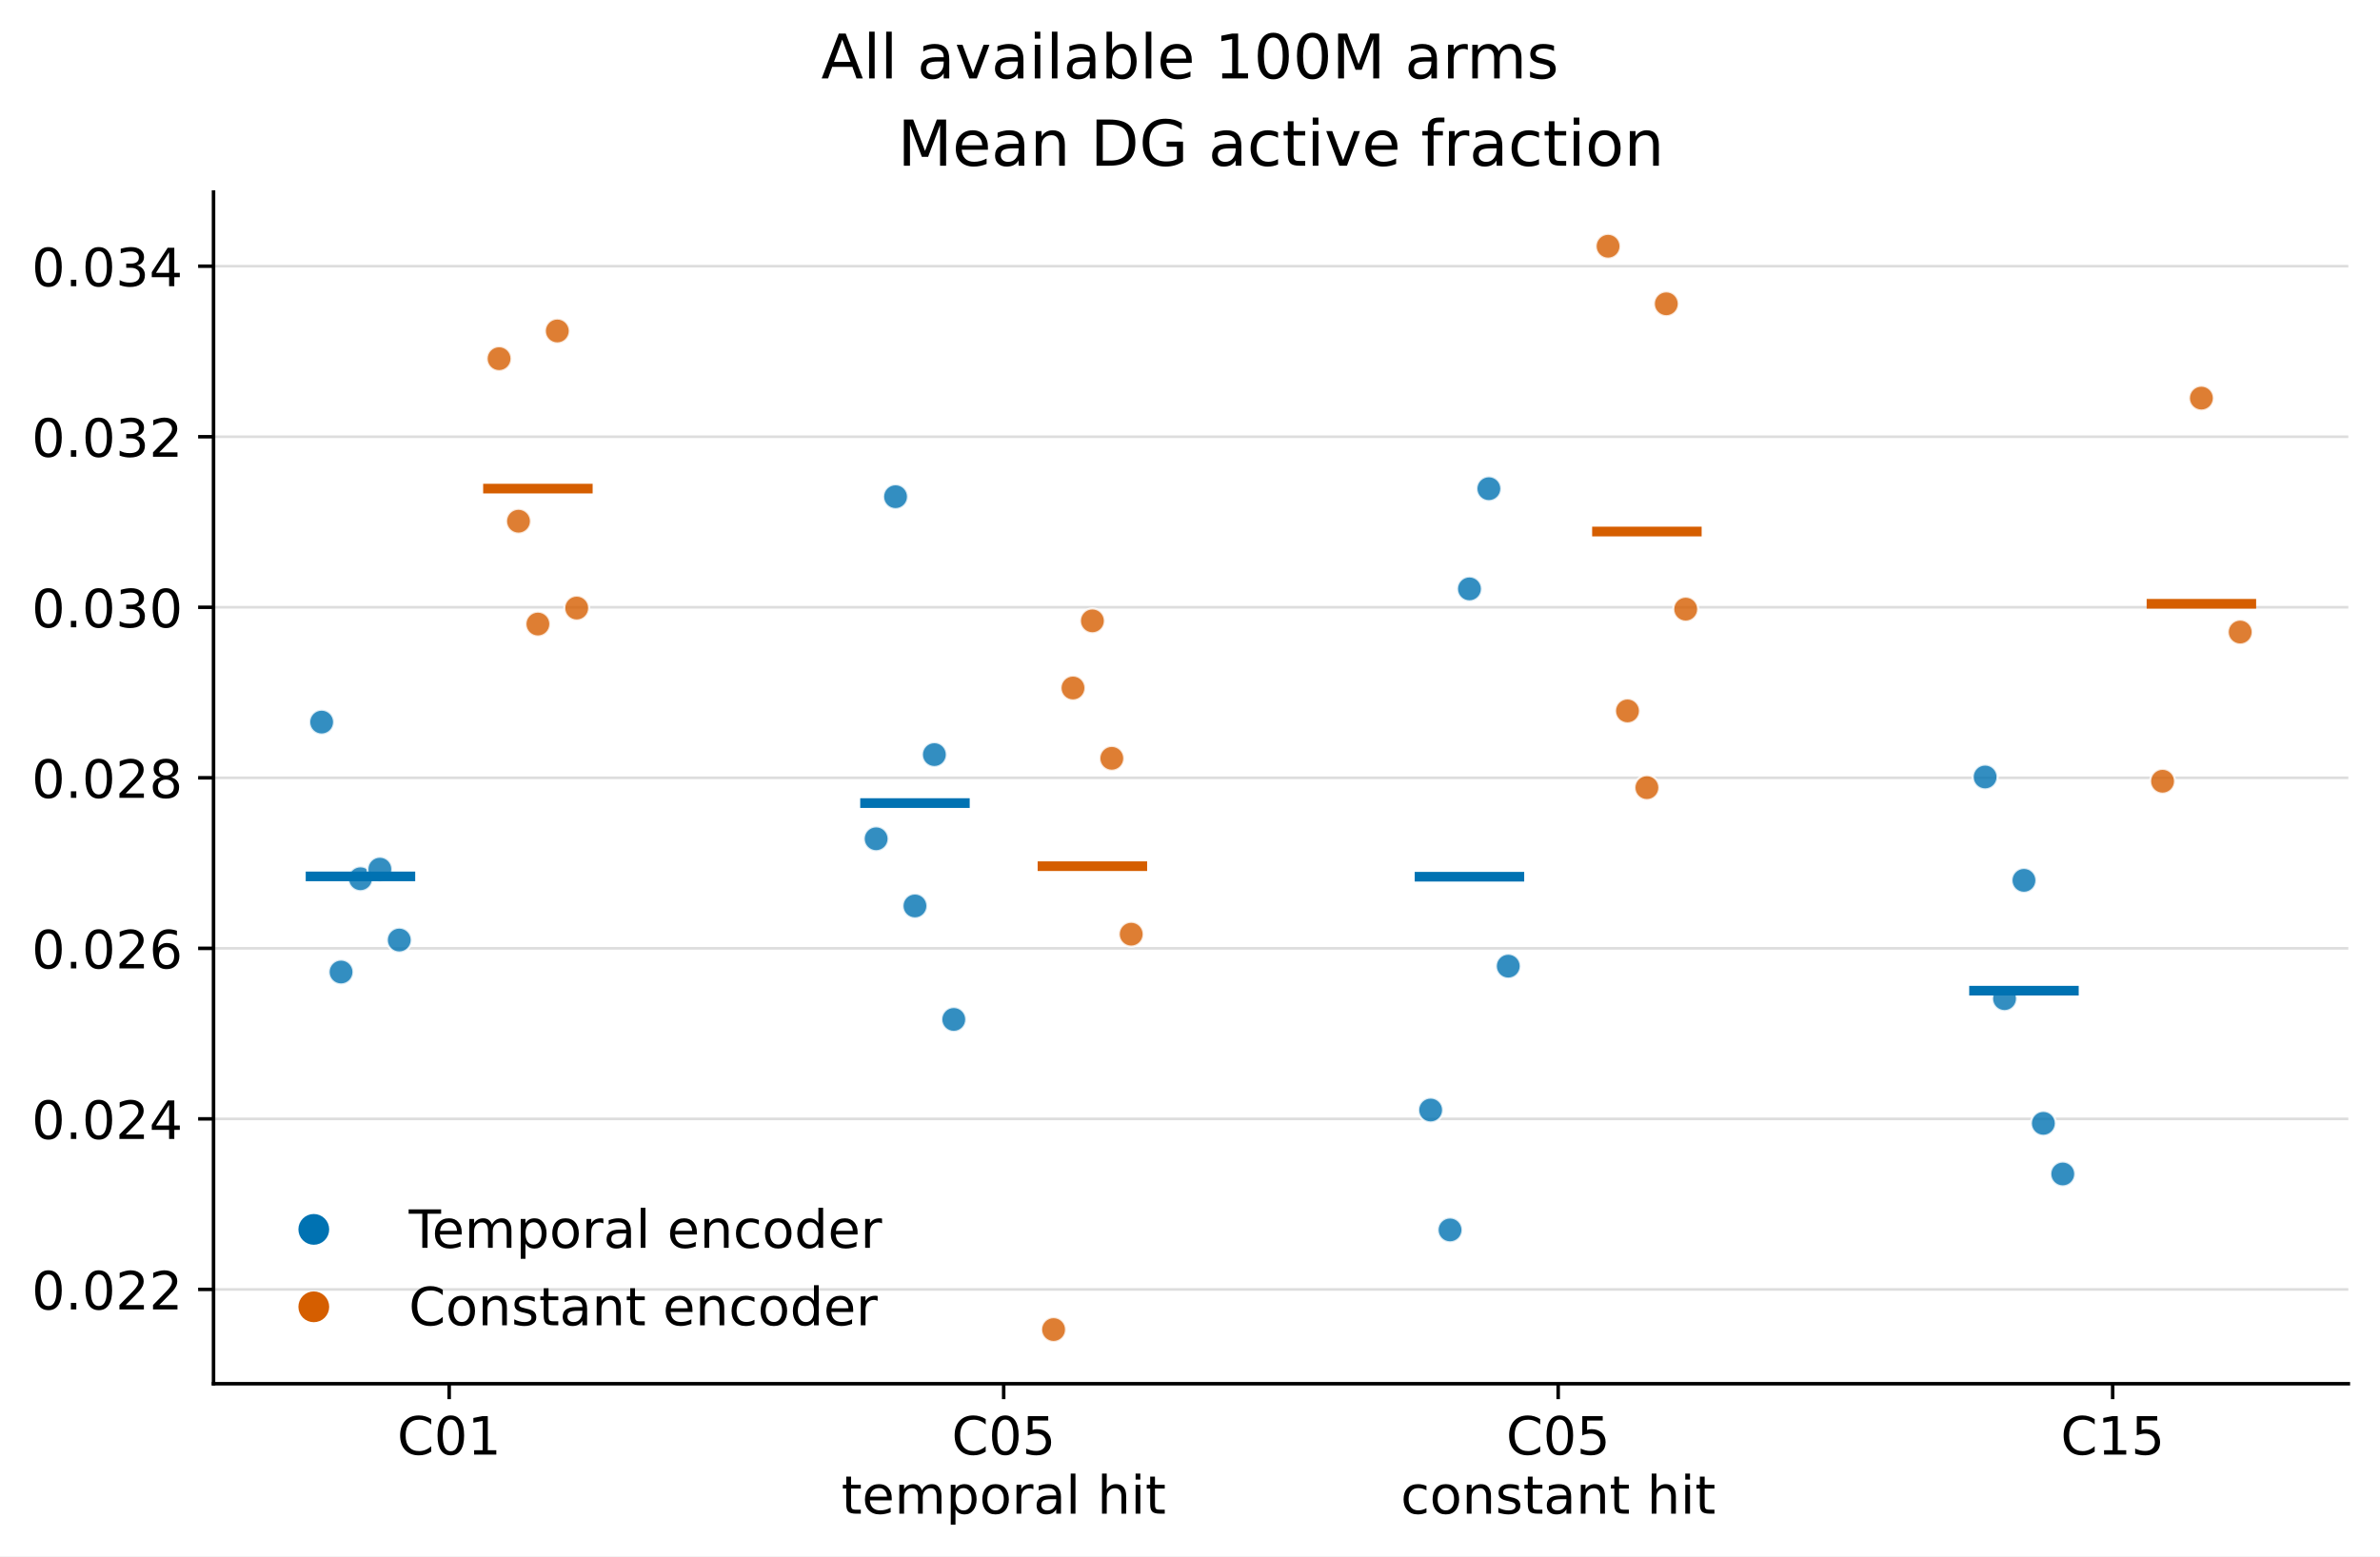
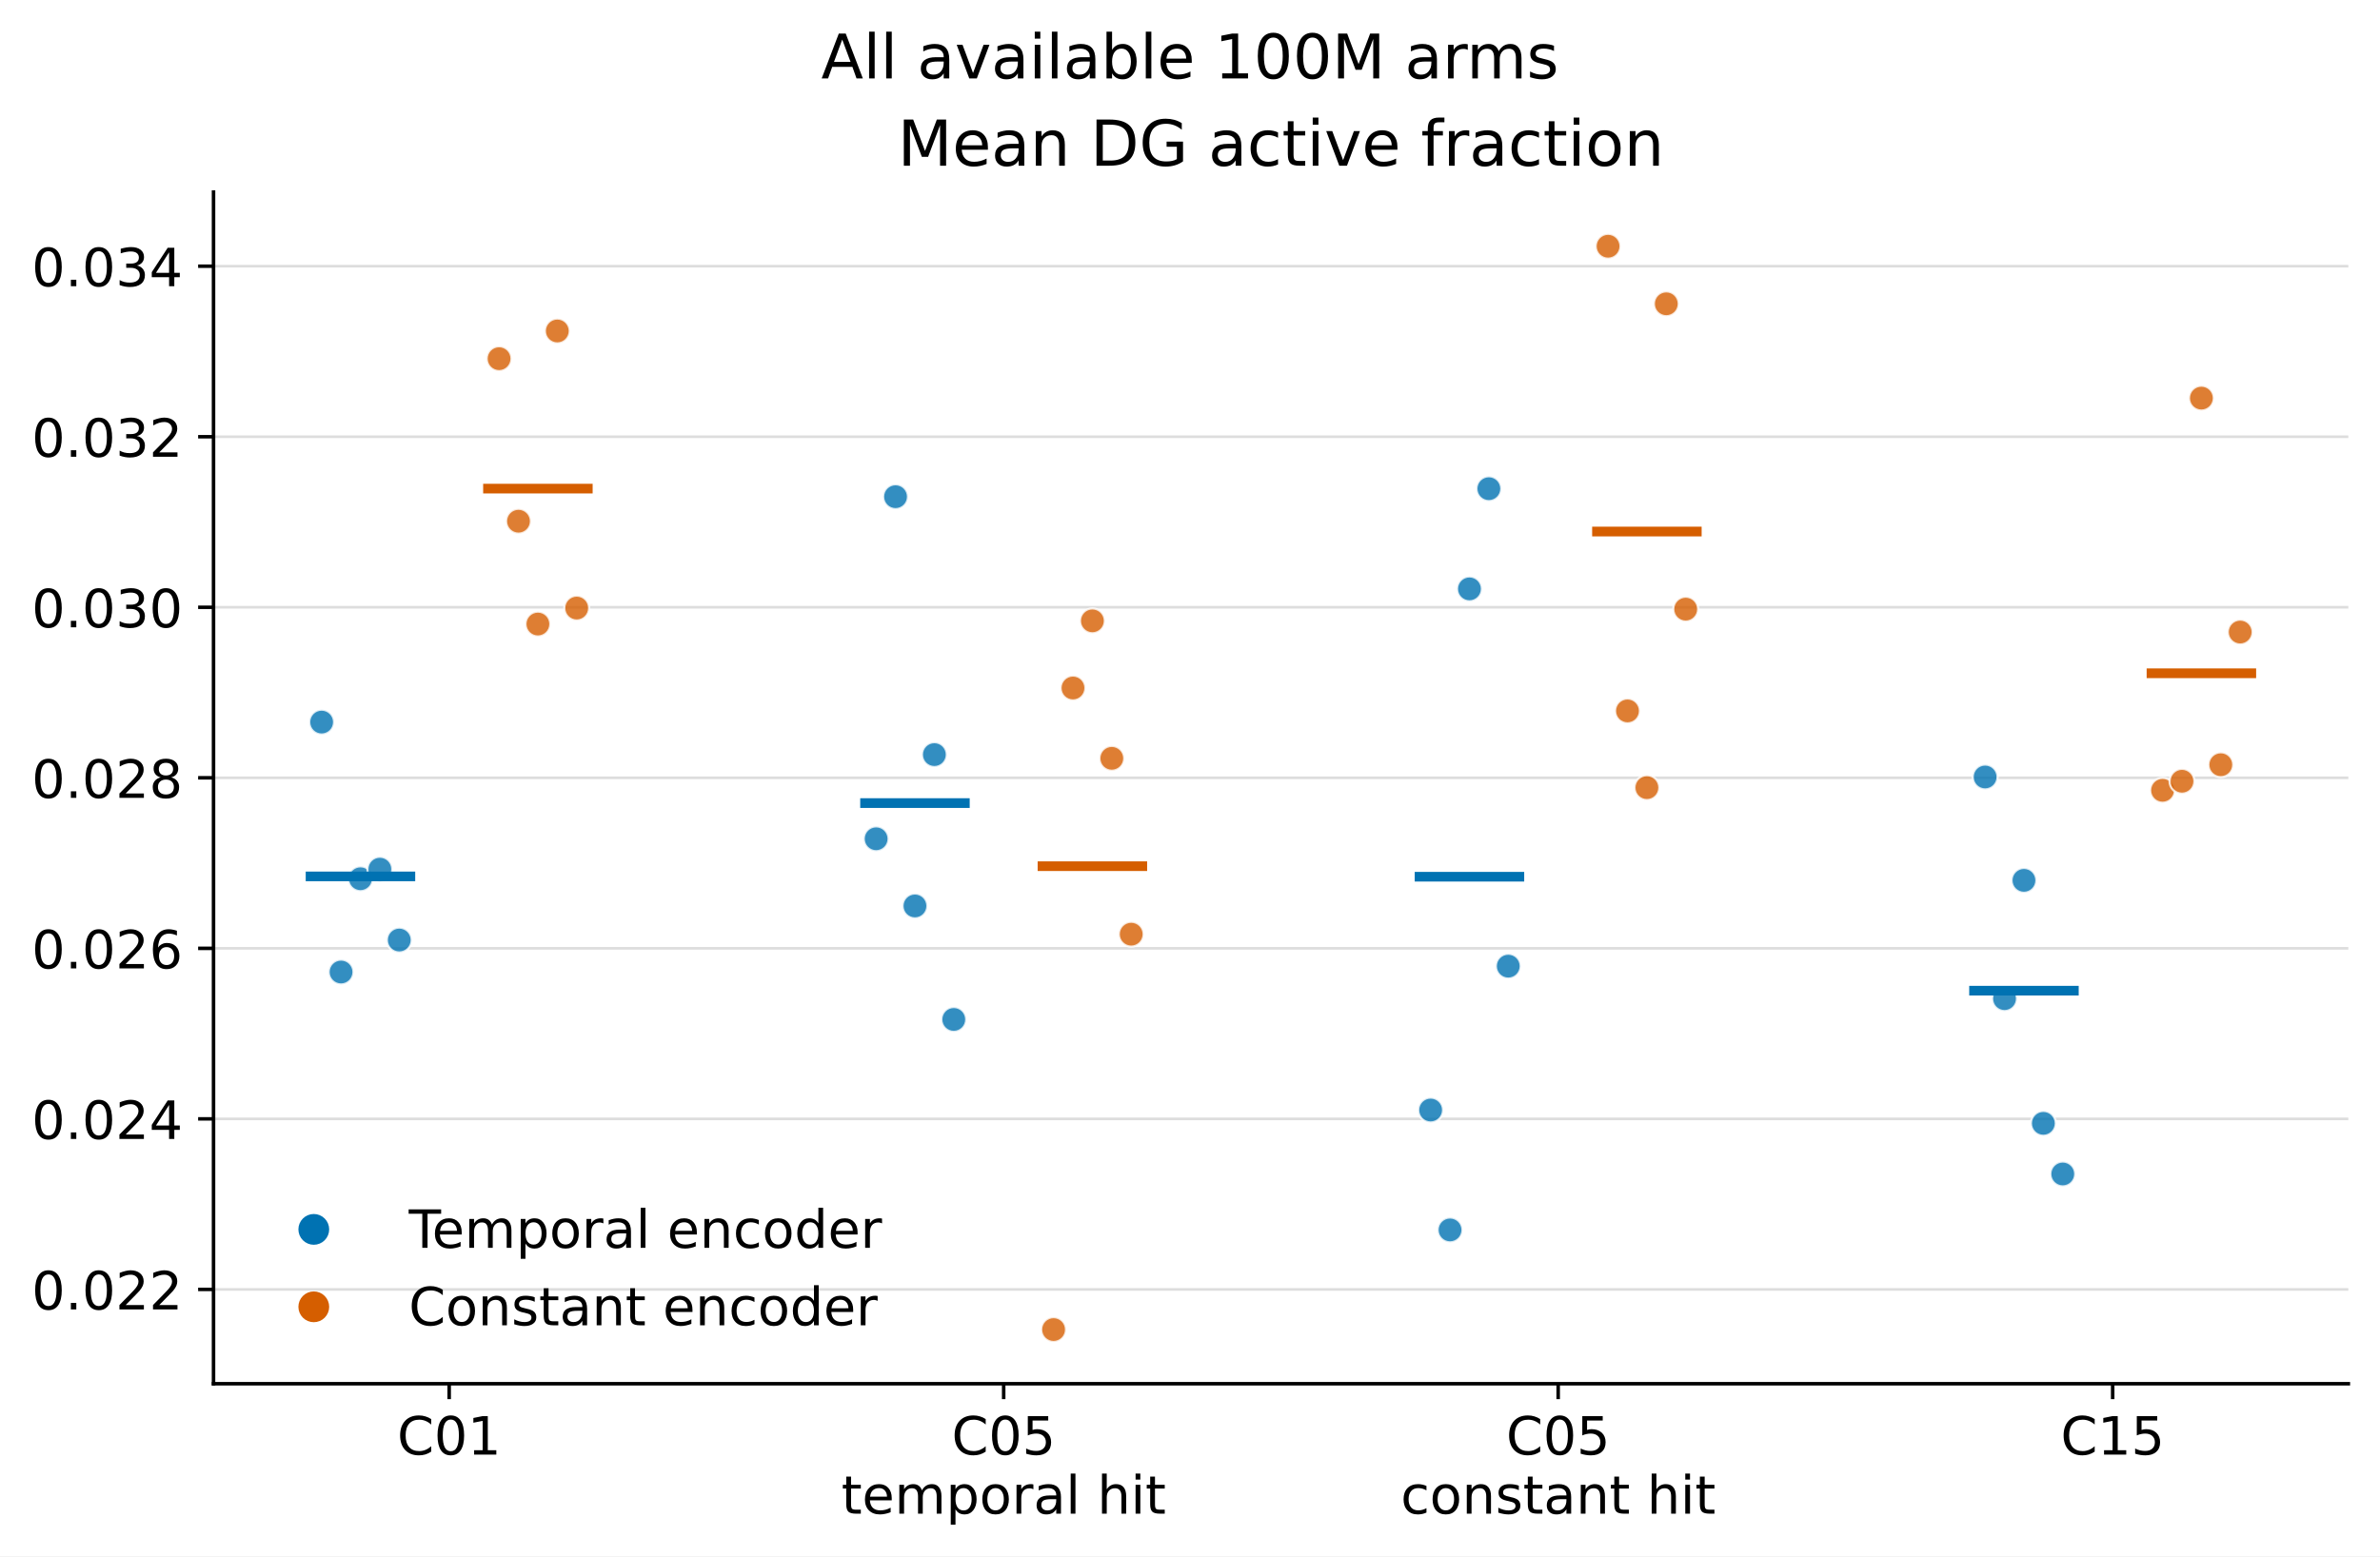
<svg xmlns="http://www.w3.org/2000/svg" xmlns:xlink="http://www.w3.org/1999/xlink" width="541.2pt" height="354pt" viewBox="0 0 541.2 354" version="1.1">
  <defs>
    <style type="text/css">*{stroke-linejoin: round; stroke-linecap: butt}</style>
  </defs>
  <g id="figure_1">
    <g id="patch_1">
      <path d="M 0 354 L 541.2 354 L 541.2 0 L 0 0 z " style="fill: #ffffff" />
    </g>
    <g id="axes_1">
      <g id="patch_2">
        <path d="M 48.554 314.748 L 534 314.748 L 534 43.692 L 48.554 43.692 z " style="fill: #ffffff" />
      </g>
      <g id="matplotlib.axis_1">
        <g id="xtick_1">
          <g id="line2d_1">
            <defs>
              <path id="mef62edf60f" d="M 0 0 L 0 3.5 " style="stroke: #000000; stroke-width: 0.8" />
            </defs>
            <g>
              <use xlink:href="#mef62edf60f" x="102.142" y="314.748" style="stroke: #000000; stroke-width: 0.8" />
            </g>
          </g>
          <g id="text_1">
            <text style="font-size: 12px; font-family: 'DejaVu Sans'; text-anchor: middle" x="102.142" y="330.867" transform="rotate(-0 102.1419 330.8665)">C01</text>
          </g>
        </g>
        <g id="xtick_2">
          <g id="line2d_2">
            <g>
              <use xlink:href="#mef62edf60f" x="228.232" y="314.748" style="stroke: #000000; stroke-width: 0.8" />
            </g>
          </g>
          <g id="text_2">
            <text style="font-size: 12px; font-family: 'DejaVu Sans'" transform="translate(216.407 330.8665)">C05</text>
            <text style="font-size: 12px; font-family: 'DejaVu Sans'" transform="translate(191.3242 344.3039)">temporal hit</text>
          </g>
        </g>
        <g id="xtick_3">
          <g id="line2d_3">
            <g>
              <use xlink:href="#mef62edf60f" x="354.322" y="314.748" style="stroke: #000000; stroke-width: 0.8" />
            </g>
          </g>
          <g id="text_3">
            <text style="font-size: 12px; font-family: 'DejaVu Sans'" transform="translate(342.4969 330.8665)">C05</text>
            <text style="font-size: 12px; font-family: 'DejaVu Sans'" transform="translate(318.5109 344.3039)">constant hit</text>
          </g>
        </g>
        <g id="xtick_4">
          <g id="line2d_4">
            <g>
              <use xlink:href="#mef62edf60f" x="480.411" y="314.748" style="stroke: #000000; stroke-width: 0.8" />
            </g>
          </g>
          <g id="text_4">
            <text style="font-size: 12px; font-family: 'DejaVu Sans'; text-anchor: middle" x="480.411" y="330.867" transform="rotate(-0 480.4114 330.8665)">C15</text>
          </g>
        </g>
      </g>
      <g id="matplotlib.axis_2">
        <g id="ytick_1">
          <g id="line2d_5">
            <path d="M 48.554 293.294 L 534 293.294 " clip-path="url(#paae4d31502)" style="fill: none; stroke: #dddddd; stroke-width: 0.6; stroke-linecap: square" />
          </g>
          <g id="line2d_6">
            <defs>
              <path id="md314a975cc" d="M 0 0 L -3.5 0 " style="stroke: #000000; stroke-width: 0.8" />
            </defs>
            <g>
              <use xlink:href="#md314a975cc" x="48.554" y="293.294" style="stroke: #000000; stroke-width: 0.8" />
            </g>
          </g>
          <g id="text_5">
            <text style="font-size: 12px; font-family: 'DejaVu Sans'; text-anchor: end" x="41.554" y="297.853" transform="rotate(-0 41.55375 297.8535)">0.022</text>
          </g>
        </g>
        <g id="ytick_2">
          <g id="line2d_7">
            <path d="M 48.554 254.504 L 534 254.504 " clip-path="url(#paae4d31502)" style="fill: none; stroke: #dddddd; stroke-width: 0.6; stroke-linecap: square" />
          </g>
          <g id="line2d_8">
            <g>
              <use xlink:href="#md314a975cc" x="48.554" y="254.504" style="stroke: #000000; stroke-width: 0.8" />
            </g>
          </g>
          <g id="text_6">
            <text style="font-size: 12px; font-family: 'DejaVu Sans'; text-anchor: end" x="41.554" y="259.063" transform="rotate(-0 41.55375 259.0631)">0.024</text>
          </g>
        </g>
        <g id="ytick_3">
          <g id="line2d_9">
            <path d="M 48.554 215.714 L 534 215.714 " clip-path="url(#paae4d31502)" style="fill: none; stroke: #dddddd; stroke-width: 0.6; stroke-linecap: square" />
          </g>
          <g id="line2d_10">
            <g>
              <use xlink:href="#md314a975cc" x="48.554" y="215.714" style="stroke: #000000; stroke-width: 0.8" />
            </g>
          </g>
          <g id="text_7">
            <text style="font-size: 12px; font-family: 'DejaVu Sans'; text-anchor: end" x="41.554" y="220.273" transform="rotate(-0 41.55375 220.2728)">0.026</text>
          </g>
        </g>
        <g id="ytick_4">
          <g id="line2d_11">
            <path d="M 48.554 176.923 L 534 176.923 " clip-path="url(#paae4d31502)" style="fill: none; stroke: #dddddd; stroke-width: 0.6; stroke-linecap: square" />
          </g>
          <g id="line2d_12">
            <g>
              <use xlink:href="#md314a975cc" x="48.554" y="176.923" style="stroke: #000000; stroke-width: 0.8" />
            </g>
          </g>
          <g id="text_8">
            <text style="font-size: 12px; font-family: 'DejaVu Sans'; text-anchor: end" x="41.554" y="181.482" transform="rotate(-0 41.55375 181.4824)">0.028</text>
          </g>
        </g>
        <g id="ytick_5">
          <g id="line2d_13">
            <path d="M 48.554 138.133 L 534 138.133 " clip-path="url(#paae4d31502)" style="fill: none; stroke: #dddddd; stroke-width: 0.6; stroke-linecap: square" />
          </g>
          <g id="line2d_14">
            <g>
              <use xlink:href="#md314a975cc" x="48.554" y="138.133" style="stroke: #000000; stroke-width: 0.8" />
            </g>
          </g>
          <g id="text_9">
            <text style="font-size: 12px; font-family: 'DejaVu Sans'; text-anchor: end" x="41.554" y="142.692" transform="rotate(-0 41.55375 142.6921)">0.030</text>
          </g>
        </g>
        <g id="ytick_6">
          <g id="line2d_15">
            <path d="M 48.554 99.343 L 534 99.343 " clip-path="url(#paae4d31502)" style="fill: none; stroke: #dddddd; stroke-width: 0.6; stroke-linecap: square" />
          </g>
          <g id="line2d_16">
            <g>
              <use xlink:href="#md314a975cc" x="48.554" y="99.343" style="stroke: #000000; stroke-width: 0.8" />
            </g>
          </g>
          <g id="text_10">
            <text style="font-size: 12px; font-family: 'DejaVu Sans'; text-anchor: end" x="41.554" y="103.902" transform="rotate(-0 41.55375 103.9017)">0.032</text>
          </g>
        </g>
        <g id="ytick_7">
          <g id="line2d_17">
            <path d="M 48.554 60.552 L 534 60.552 " clip-path="url(#paae4d31502)" style="fill: none; stroke: #dddddd; stroke-width: 0.6; stroke-linecap: square" />
          </g>
          <g id="line2d_18">
            <g>
              <use xlink:href="#md314a975cc" x="48.554" y="60.552" style="stroke: #000000; stroke-width: 0.8" />
            </g>
          </g>
          <g id="text_11">
            <text style="font-size: 12px; font-family: 'DejaVu Sans'; text-anchor: end" x="41.554" y="65.111" transform="rotate(-0 41.55375 65.11139)">0.034</text>
          </g>
        </g>
      </g>
      <g id="PathCollection_1">
        <defs>
          <path id="m71f8409762" d="M 0 2.828 C 0.75 2.828 1.47 2.53 2 2 C 2.53 1.47 2.828 0.75 2.828 0 C 2.828 -0.75 2.53 -1.47 2 -2 C 1.47 -2.53 0.75 -2.828 0 -2.828 C -0.75 -2.828 -1.47 -2.53 -2 -2 C -2.53 -1.47 -2.828 -0.75 -2.828 0 C -2.828 0.75 -2.53 1.47 -2 2 C -1.47 2.53 -0.75 2.828 0 2.828 z " style="stroke: #ffffff; stroke-opacity: 0.8; stroke-width: 0.5" />
        </defs>
        <g clip-path="url(#paae4d31502)">
          <use xlink:href="#m71f8409762" x="73.141" y="164.251" style="fill: #0072b2; fill-opacity: 0.8; stroke: #ffffff; stroke-opacity: 0.8; stroke-width: 0.5" />
          <use xlink:href="#m71f8409762" x="77.554" y="221.097" style="fill: #0072b2; fill-opacity: 0.8; stroke: #ffffff; stroke-opacity: 0.8; stroke-width: 0.5" />
          <use xlink:href="#m71f8409762" x="81.968" y="199.886" style="fill: #0072b2; fill-opacity: 0.8; stroke: #ffffff; stroke-opacity: 0.8; stroke-width: 0.5" />
          <use xlink:href="#m71f8409762" x="86.381" y="197.704" style="fill: #0072b2; fill-opacity: 0.8; stroke: #ffffff; stroke-opacity: 0.8; stroke-width: 0.5" />
          <use xlink:href="#m71f8409762" x="90.794" y="213.825" style="fill: #0072b2; fill-opacity: 0.8; stroke: #ffffff; stroke-opacity: 0.8; stroke-width: 0.5" />
        </g>
      </g>
      <g id="PathCollection_2">
        <defs>
          <path id="m92dcd0056e" d="M 0 2.828 C 0.75 2.828 1.47 2.53 2 2 C 2.53 1.47 2.828 0.75 2.828 0 C 2.828 -0.75 2.53 -1.47 2 -2 C 1.47 -2.53 0.75 -2.828 0 -2.828 C -0.75 -2.828 -1.47 -2.53 -2 -2 C -2.53 -1.47 -2.828 -0.75 -2.828 0 C -2.828 0.75 -2.53 1.47 -2 2 C -1.47 2.53 -0.75 2.828 0 2.828 z " style="stroke: #ffffff; stroke-opacity: 0.8; stroke-width: 0.5" />
        </defs>
        <g clip-path="url(#paae4d31502)">
          <use xlink:href="#m92dcd0056e" x="113.49" y="81.587" style="fill: #d55e00; fill-opacity: 0.8; stroke: #ffffff; stroke-opacity: 0.8; stroke-width: 0.5" />
          <use xlink:href="#m92dcd0056e" x="117.903" y="118.556" style="fill: #d55e00; fill-opacity: 0.8; stroke: #ffffff; stroke-opacity: 0.8; stroke-width: 0.5" />
          <use xlink:href="#m92dcd0056e" x="122.316" y="141.949" style="fill: #d55e00; fill-opacity: 0.8; stroke: #ffffff; stroke-opacity: 0.8; stroke-width: 0.5" />
          <use xlink:href="#m92dcd0056e" x="126.729" y="75.284" style="fill: #d55e00; fill-opacity: 0.8; stroke: #ffffff; stroke-opacity: 0.8; stroke-width: 0.5" />
          <use xlink:href="#m92dcd0056e" x="131.143" y="138.312" style="fill: #d55e00; fill-opacity: 0.8; stroke: #ffffff; stroke-opacity: 0.8; stroke-width: 0.5" />
        </g>
      </g>
      <g id="PathCollection_3">
        <g clip-path="url(#paae4d31502)">
          <use xlink:href="#m71f8409762" x="199.231" y="190.795" style="fill: #0072b2; fill-opacity: 0.8; stroke: #ffffff; stroke-opacity: 0.8; stroke-width: 0.5" />
          <use xlink:href="#m71f8409762" x="203.644" y="112.98" style="fill: #0072b2; fill-opacity: 0.8; stroke: #ffffff; stroke-opacity: 0.8; stroke-width: 0.5" />
          <use xlink:href="#m71f8409762" x="208.057" y="206.068" style="fill: #0072b2; fill-opacity: 0.8; stroke: #ffffff; stroke-opacity: 0.8; stroke-width: 0.5" />
          <use xlink:href="#m71f8409762" x="212.471" y="171.645" style="fill: #0072b2; fill-opacity: 0.8; stroke: #ffffff; stroke-opacity: 0.8; stroke-width: 0.5" />
          <use xlink:href="#m71f8409762" x="216.884" y="231.885" style="fill: #0072b2; fill-opacity: 0.8; stroke: #ffffff; stroke-opacity: 0.8; stroke-width: 0.5" />
        </g>
      </g>
      <g id="PathCollection_4">
        <g clip-path="url(#paae4d31502)">
          <use xlink:href="#m92dcd0056e" x="239.58" y="302.428" style="fill: #d55e00; fill-opacity: 0.8; stroke: #ffffff; stroke-opacity: 0.8; stroke-width: 0.5" />
          <use xlink:href="#m92dcd0056e" x="243.993" y="156.494" style="fill: #d55e00; fill-opacity: 0.8; stroke: #ffffff; stroke-opacity: 0.8; stroke-width: 0.5" />
          <use xlink:href="#m92dcd0056e" x="248.406" y="141.221" style="fill: #d55e00; fill-opacity: 0.8; stroke: #ffffff; stroke-opacity: 0.8; stroke-width: 0.5" />
          <use xlink:href="#m92dcd0056e" x="252.819" y="172.493" style="fill: #d55e00; fill-opacity: 0.8; stroke: #ffffff; stroke-opacity: 0.8; stroke-width: 0.5" />
          <use xlink:href="#m92dcd0056e" x="257.232" y="212.492" style="fill: #d55e00; fill-opacity: 0.8; stroke: #ffffff; stroke-opacity: 0.8; stroke-width: 0.5" />
        </g>
      </g>
      <g id="PathCollection_5">
        <g clip-path="url(#paae4d31502)">
          <use xlink:href="#m71f8409762" x="325.321" y="252.49" style="fill: #0072b2; fill-opacity: 0.8; stroke: #ffffff; stroke-opacity: 0.8; stroke-width: 0.5" />
          <use xlink:href="#m71f8409762" x="329.734" y="279.762" style="fill: #0072b2; fill-opacity: 0.8; stroke: #ffffff; stroke-opacity: 0.8; stroke-width: 0.5" />
          <use xlink:href="#m71f8409762" x="334.147" y="133.949" style="fill: #0072b2; fill-opacity: 0.8; stroke: #ffffff; stroke-opacity: 0.8; stroke-width: 0.5" />
          <use xlink:href="#m71f8409762" x="338.56" y="111.162" style="fill: #0072b2; fill-opacity: 0.8; stroke: #ffffff; stroke-opacity: 0.8; stroke-width: 0.5" />
          <use xlink:href="#m71f8409762" x="342.973" y="219.764" style="fill: #0072b2; fill-opacity: 0.8; stroke: #ffffff; stroke-opacity: 0.8; stroke-width: 0.5" />
        </g>
      </g>
      <g id="PathCollection_6">
        <g clip-path="url(#paae4d31502)">
          <use xlink:href="#m92dcd0056e" x="365.67" y="56.012" style="fill: #d55e00; fill-opacity: 0.8; stroke: #ffffff; stroke-opacity: 0.8; stroke-width: 0.5" />
          <use xlink:href="#m92dcd0056e" x="370.083" y="161.705" style="fill: #d55e00; fill-opacity: 0.8; stroke: #ffffff; stroke-opacity: 0.8; stroke-width: 0.5" />
          <use xlink:href="#m92dcd0056e" x="374.496" y="179.159" style="fill: #d55e00; fill-opacity: 0.8; stroke: #ffffff; stroke-opacity: 0.8; stroke-width: 0.5" />
          <use xlink:href="#m92dcd0056e" x="378.909" y="69.103" style="fill: #d55e00; fill-opacity: 0.8; stroke: #ffffff; stroke-opacity: 0.8; stroke-width: 0.5" />
          <use xlink:href="#m92dcd0056e" x="383.322" y="138.555" style="fill: #d55e00; fill-opacity: 0.8; stroke: #ffffff; stroke-opacity: 0.8; stroke-width: 0.5" />
        </g>
      </g>
      <g id="PathCollection_7">
        <g clip-path="url(#paae4d31502)">
          <use xlink:href="#m71f8409762" x="451.411" y="176.735" style="fill: #0072b2; fill-opacity: 0.8; stroke: #ffffff; stroke-opacity: 0.8; stroke-width: 0.5" />
          <use xlink:href="#m71f8409762" x="455.824" y="227.158" style="fill: #0072b2; fill-opacity: 0.8; stroke: #ffffff; stroke-opacity: 0.8; stroke-width: 0.5" />
          <use xlink:href="#m71f8409762" x="460.237" y="200.25" style="fill: #0072b2; fill-opacity: 0.8; stroke: #ffffff; stroke-opacity: 0.8; stroke-width: 0.5" />
          <use xlink:href="#m71f8409762" x="464.65" y="255.52" style="fill: #0072b2; fill-opacity: 0.8; stroke: #ffffff; stroke-opacity: 0.8; stroke-width: 0.5" />
          <use xlink:href="#m71f8409762" x="469.063" y="267.035" style="fill: #0072b2; fill-opacity: 0.8; stroke: #ffffff; stroke-opacity: 0.8; stroke-width: 0.5" />
        </g>
      </g>
      <g id="PathCollection_8">
        <g clip-path="url(#paae4d31502)">
-           <use xlink:href="#m92dcd0056e" x="491.759" y="177.705" style="fill: #d55e00; fill-opacity: 0.8; stroke: #ffffff; stroke-opacity: 0.8; stroke-width: 0.5" />
+           <use xlink:href="#m92dcd0056e" x="491.759" y="179.765" style="fill: #d55e00; fill-opacity: 0.8; stroke: #ffffff; stroke-opacity: 0.8; stroke-width: 0.5" />
+           <use xlink:href="#m92dcd0056e" x="496.173" y="177.705" style="fill: #d55e00; fill-opacity: 0.8; stroke: #ffffff; stroke-opacity: 0.8; stroke-width: 0.5" />
          <use xlink:href="#m92dcd0056e" x="500.586" y="90.557" style="fill: #d55e00; fill-opacity: 0.8; stroke: #ffffff; stroke-opacity: 0.8; stroke-width: 0.5" />
+           <use xlink:href="#m92dcd0056e" x="504.999" y="173.947" style="fill: #d55e00; fill-opacity: 0.8; stroke: #ffffff; stroke-opacity: 0.8; stroke-width: 0.5" />
          <use xlink:href="#m92dcd0056e" x="509.412" y="143.767" style="fill: #d55e00; fill-opacity: 0.8; stroke: #ffffff; stroke-opacity: 0.8; stroke-width: 0.5" />
        </g>
      </g>
      <g id="patch_3">
        <path d="M 48.554 314.748 L 48.554 43.692 " style="fill: none; stroke: #000000; stroke-width: 0.8; stroke-linejoin: miter; stroke-linecap: square" />
      </g>
      <g id="patch_4">
        <path d="M 48.554 314.748 L 534 314.748 " style="fill: none; stroke: #000000; stroke-width: 0.8; stroke-linejoin: miter; stroke-linecap: square" />
      </g>
      <g id="line2d_19">
        <path d="M 70.619 199.353 L 93.316 199.353 " clip-path="url(#paae4d31502)" style="fill: none; stroke: #0072b2; stroke-width: 2.2; stroke-linecap: square" />
      </g>
      <g id="line2d_20">
        <path d="M 110.968 111.138 L 133.664 111.138 " clip-path="url(#paae4d31502)" style="fill: none; stroke: #d55e00; stroke-width: 2.2; stroke-linecap: square" />
      </g>
      <g id="line2d_21">
        <path d="M 196.709 182.674 L 219.405 182.674 " clip-path="url(#paae4d31502)" style="fill: none; stroke: #0072b2; stroke-width: 2.2; stroke-linecap: square" />
      </g>
      <g id="line2d_22">
        <path d="M 237.058 197.025 L 259.754 197.025 " clip-path="url(#paae4d31502)" style="fill: none; stroke: #d55e00; stroke-width: 2.2; stroke-linecap: square" />
      </g>
      <g id="line2d_23">
        <path d="M 322.799 199.425 L 345.495 199.425 " clip-path="url(#paae4d31502)" style="fill: none; stroke: #0072b2; stroke-width: 2.2; stroke-linecap: square" />
      </g>
      <g id="line2d_24">
        <path d="M 363.148 120.907 L 385.844 120.907 " clip-path="url(#paae4d31502)" style="fill: none; stroke: #d55e00; stroke-width: 2.2; stroke-linecap: square" />
      </g>
      <g id="line2d_25">
        <path d="M 448.889 225.34 L 471.585 225.34 " clip-path="url(#paae4d31502)" style="fill: none; stroke: #0072b2; stroke-width: 2.2; stroke-linecap: square" />
      </g>
      <g id="line2d_26">
-         <path d="M 489.238 137.343 L 511.934 137.343 " clip-path="url(#paae4d31502)" style="fill: none; stroke: #d55e00; stroke-width: 2.2; stroke-linecap: square" />
+         <path d="M 489.238 153.148 L 511.934 153.148 " clip-path="url(#paae4d31502)" style="fill: none; stroke: #d55e00; stroke-width: 2.2; stroke-linecap: square" />
      </g>
      <g id="text_12">
        <text style="font-size: 14.4px; font-family: 'DejaVu Sans'; text-anchor: middle" x="291.277" y="37.692" transform="rotate(-0 291.2766 37.69161)">Mean DG active fraction</text>
      </g>
      <g id="legend_1">
        <g id="line2d_27">
          <defs>
            <path id="m54ad3a0422" d="M 0 3 C 0.796 3 1.559 2.684 2.121 2.121 C 2.684 1.559 3 0.796 3 0 C 3 -0.796 2.684 -1.559 2.121 -2.121 C 1.559 -2.684 0.796 -3 0 -3 C -0.796 -3 -1.559 -2.684 -2.121 -2.121 C -2.684 -1.559 -3 -0.796 -3 0 C -3 0.796 -2.684 1.559 -2.121 2.121 C -1.559 2.684 -0.796 3 0 3 z " style="stroke: #0072b2" />
          </defs>
          <g>
            <use xlink:href="#m54ad3a0422" x="71.354" y="279.639" style="fill: #0072b2; stroke: #0072b2" />
          </g>
        </g>
        <g id="text_13">
          <text style="font-size: 12px; font-family: 'DejaVu Sans'; text-anchor: start" x="92.954" y="283.839" transform="rotate(-0 92.95375 283.839)">Temporal encoder</text>
        </g>
        <g id="line2d_28">
          <defs>
            <path id="md492a3eee7" d="M 0 3 C 0.796 3 1.559 2.684 2.121 2.121 C 2.684 1.559 3 0.796 3 0 C 3 -0.796 2.684 -1.559 2.121 -2.121 C 1.559 -2.684 0.796 -3 0 -3 C -0.796 -3 -1.559 -2.684 -2.121 -2.121 C -2.684 -1.559 -3 -0.796 -3 0 C -3 0.796 -2.684 1.559 -2.121 2.121 C -1.559 2.684 -0.796 3 0 3 z " style="stroke: #d55e00" />
          </defs>
          <g>
            <use xlink:href="#md492a3eee7" x="71.354" y="297.253" style="fill: #d55e00; stroke: #d55e00" />
          </g>
        </g>
        <g id="text_14">
          <text style="font-size: 12px; font-family: 'DejaVu Sans'; text-anchor: start" x="92.954" y="301.453" transform="rotate(-0 92.95375 301.4528)">Constant encoder</text>
        </g>
      </g>
    </g>
    <g id="text_15">
      <text style="font-size: 14px; font-family: 'DejaVu Sans'; text-anchor: middle" x="270.6" y="17.838" transform="rotate(-0 270.5998 17.83781)">All available 100M arms</text>
    </g>
  </g>
  <defs>
    <clipPath id="paae4d31502">
      <rect x="48.554" y="43.692" width="485.446" height="271.057" />
    </clipPath>
  </defs>
</svg>
